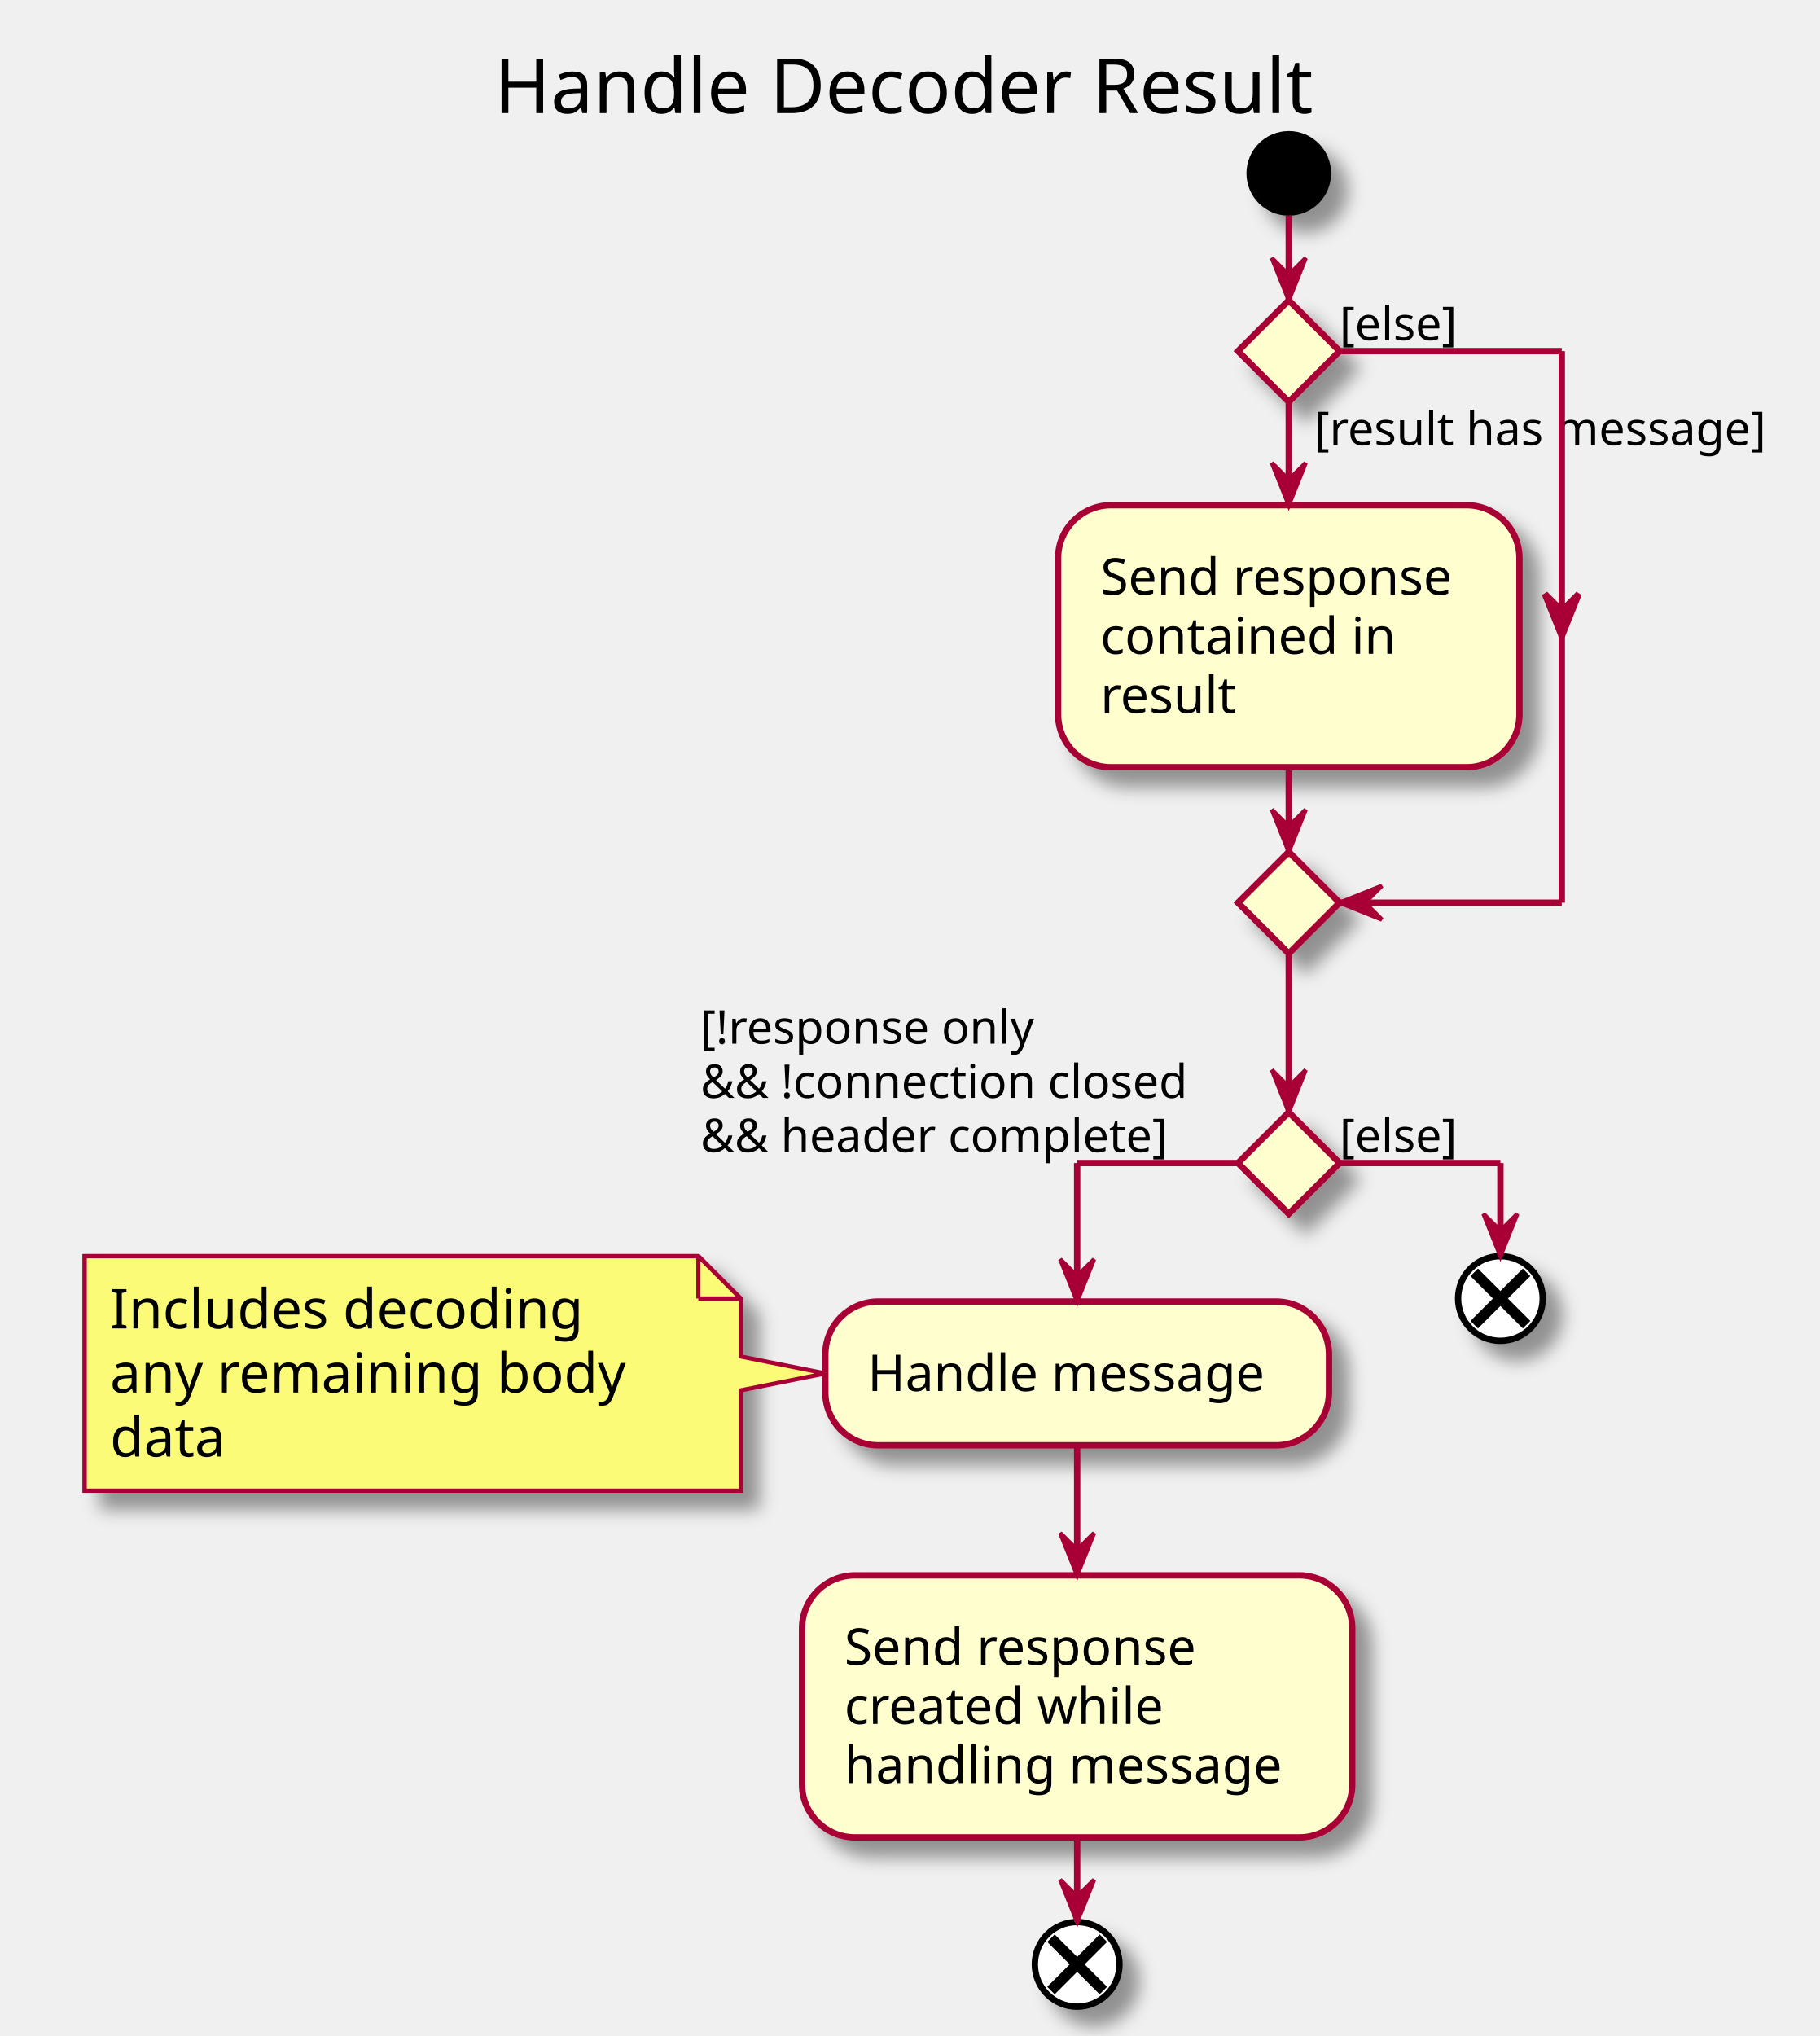
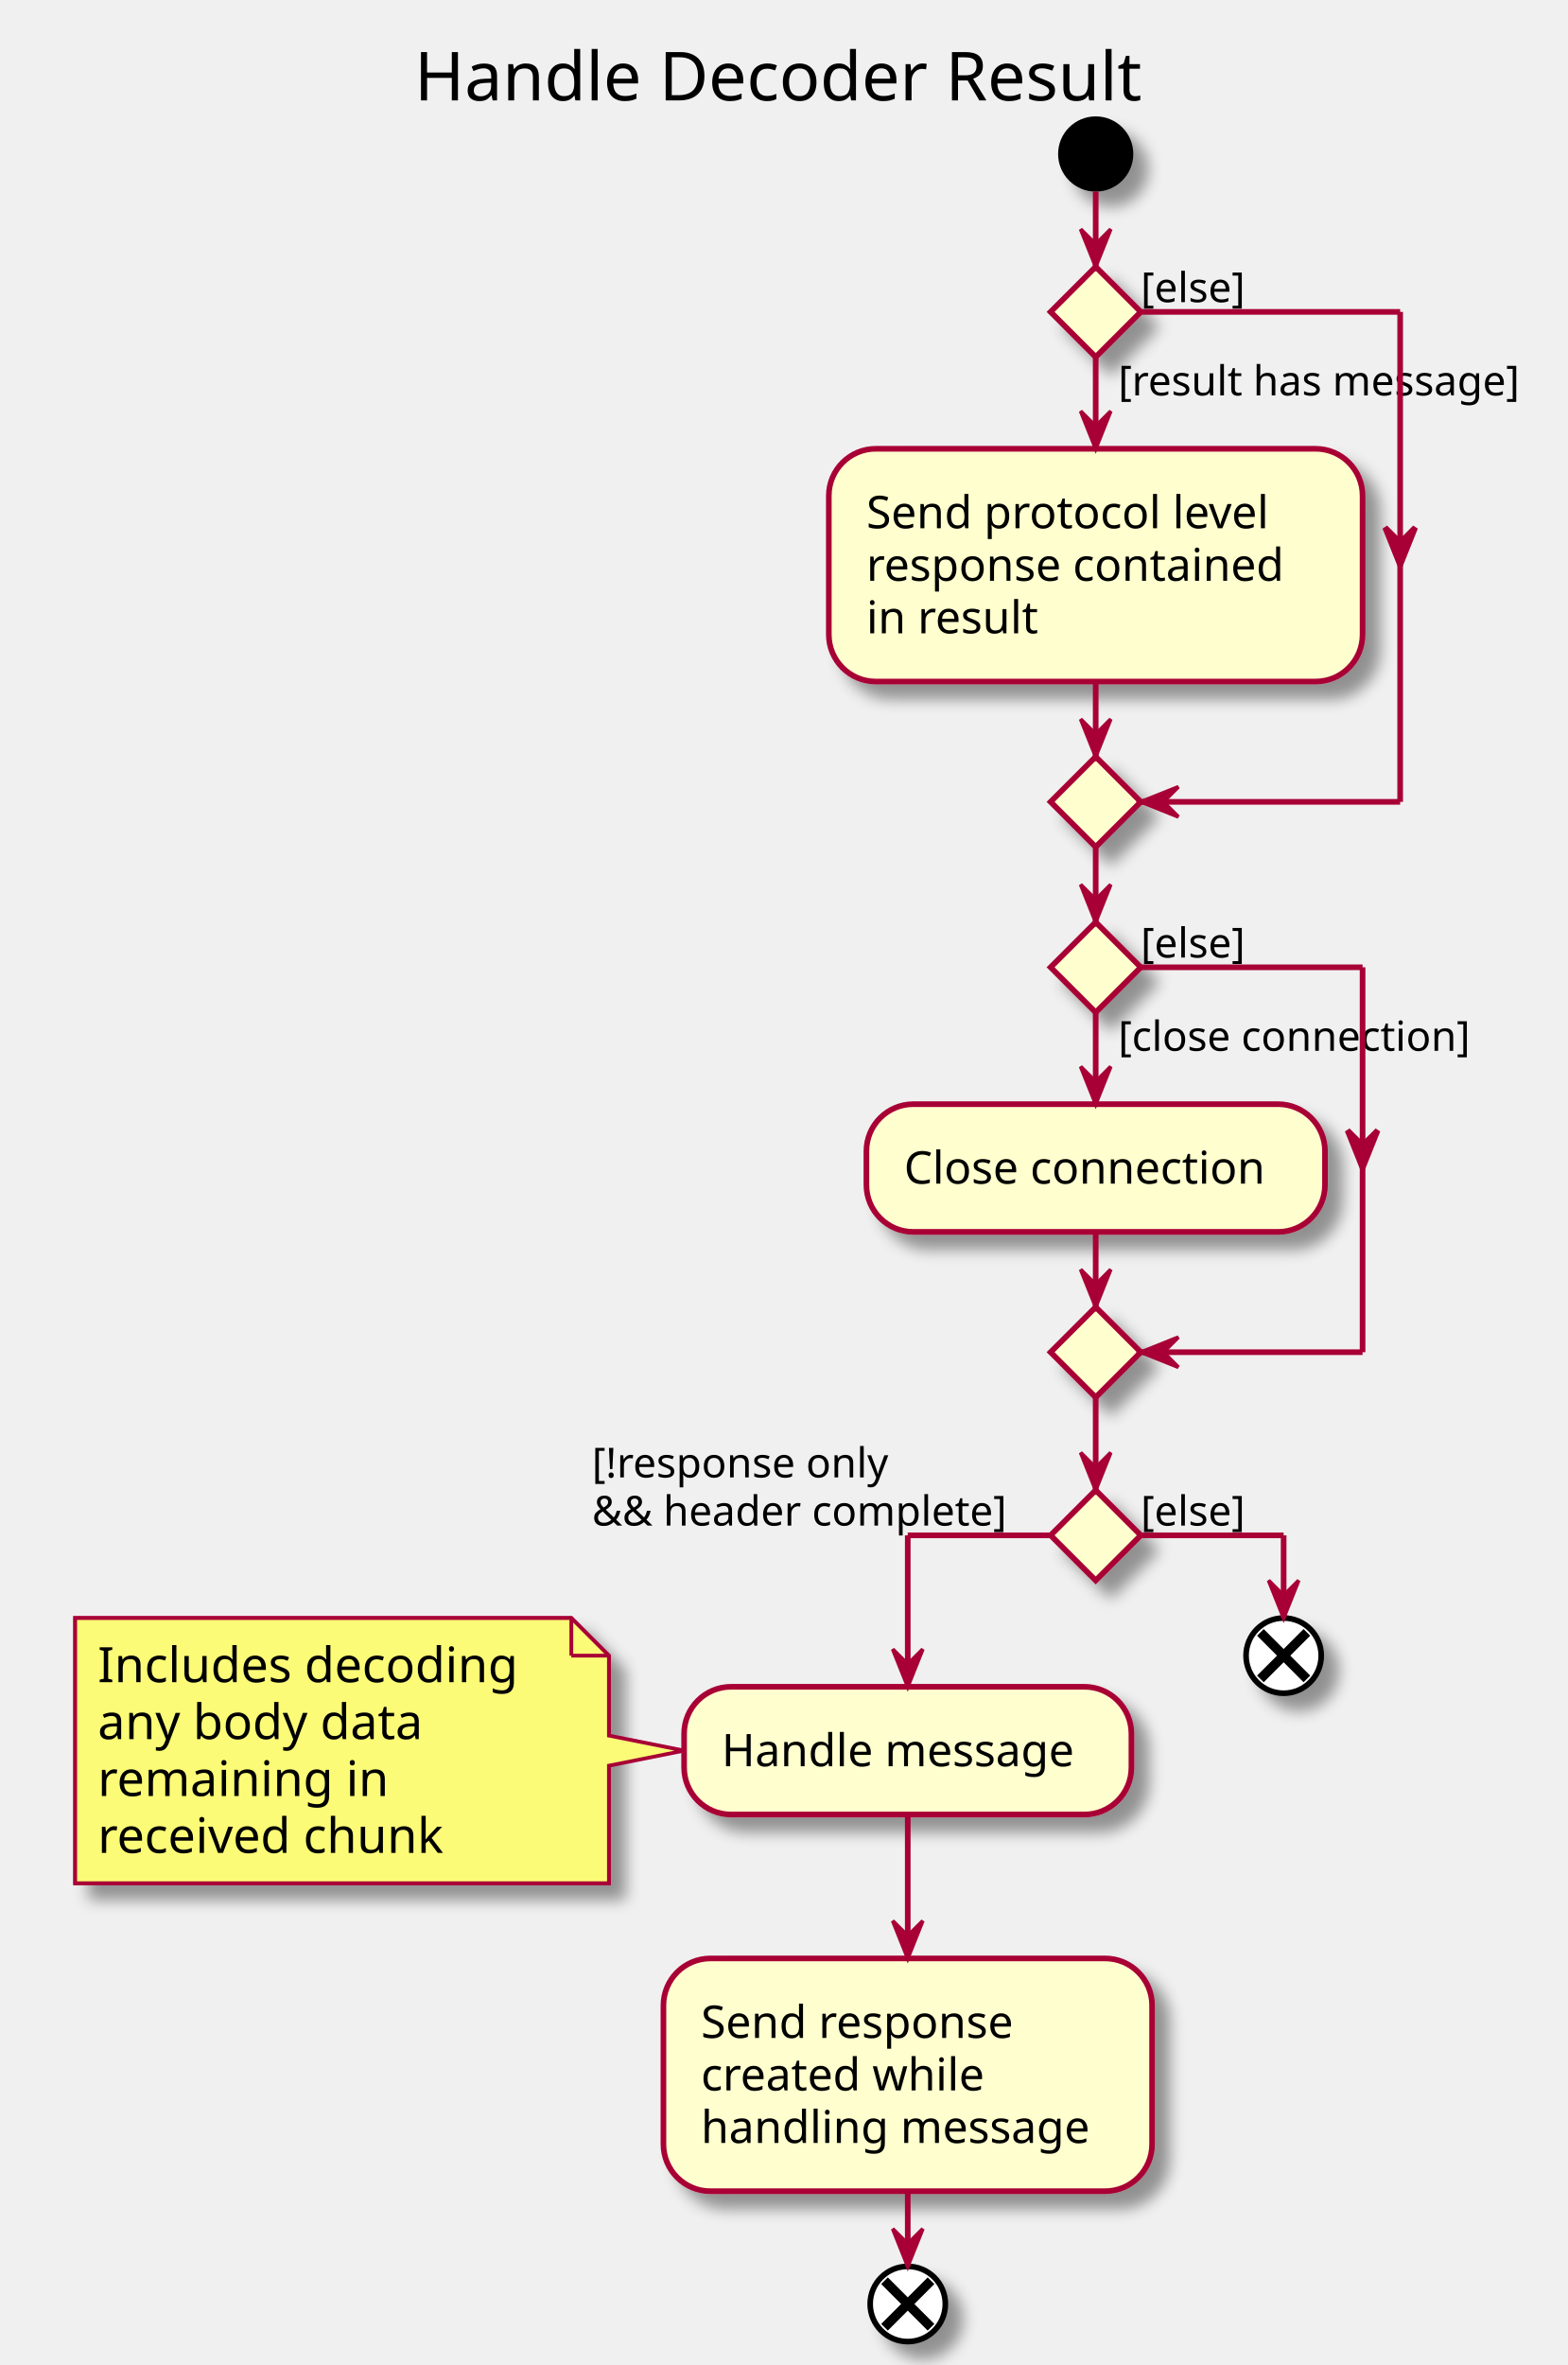
- <svg xmlns="http://www.w3.org/2000/svg" contentScriptType="application/ecmascript" contentStyleType="text/css" height="481px" preserveAspectRatio="none" style="width:430px;height:481px;" version="1.1" viewBox="0 0 430 481" width="430px" zoomAndPan="magnify">
+ <svg xmlns="http://www.w3.org/2000/svg" contentScriptType="application/ecmascript" contentStyleType="text/css" height="629px" preserveAspectRatio="none" style="width:417px;height:629px;" version="1.1" viewBox="0 0 417 629" width="417px" zoomAndPan="magnify">
  <defs>
-     <filter height="300%" id="fma3dfi" width="300%" x="-1" y="-1">
+     <filter height="300%" id="f3zmrus" width="300%" x="-1" y="-1">
      <feGaussianBlur result="blurOut" stdDeviation="2.0" />
      <feColorMatrix in="blurOut" result="blurOut2" type="matrix" values="0 0 0 0 0 0 0 0 0 0 0 0 0 0 0 0 0 0 .4 0" />
      <feOffset dx="4.0" dy="4.0" in="blurOut2" result="blurOut3" />
      <feBlend in="SourceGraphic" in2="blurOut3" mode="normal" />
    </filter>
  </defs>
  <g>
-     <text fill="#000000" font-family="sans-serif" font-size="18" lengthAdjust="spacingAndGlyphs" textLength="206" x="116.75" y="26.708">Handle Decoder Result</text>
-     <ellipse cx="304.5" cy="40.953" fill="#000000" filter="url(#fma3dfi)" rx="10" ry="10" style="stroke: none; stroke-width: 1.0;" />
-     <rect fill="#FEFECE" filter="url(#fma3dfi)" height="61.906" rx="12.5" ry="12.5" style="stroke: #A80036; stroke-width: 1.5;" width="109" x="250" y="119.356" />
-     <text fill="#000000" font-family="sans-serif" font-size="12" lengthAdjust="spacingAndGlyphs" textLength="89" x="260" y="140.494">Send response</text>
-     <text fill="#000000" font-family="sans-serif" font-size="12" lengthAdjust="spacingAndGlyphs" textLength="75" x="260" y="154.463">contained in</text>
-     <text fill="#000000" font-family="sans-serif" font-size="12" lengthAdjust="spacingAndGlyphs" textLength="34" x="260" y="168.432">result</text>
-     <polygon fill="#FEFECE" filter="url(#fma3dfi)" points="304.5,70.953,316.5,82.953,304.5,94.953,292.5,82.953,304.5,70.953" style="stroke: #A80036; stroke-width: 1.5;" />
-     <text fill="#000000" font-family="sans-serif" font-size="11" lengthAdjust="spacingAndGlyphs" textLength="119" x="310.5" y="105.164">[result has message]</text>
-     <text fill="#000000" font-family="sans-serif" font-size="11" lengthAdjust="spacingAndGlyphs" textLength="31" x="316.5" y="80.359">[else]</text>
-     <polygon fill="#FEFECE" filter="url(#fma3dfi)" points="304.5,201.262,316.5,213.262,304.5,225.262,292.5,213.262,304.5,201.262" style="stroke: #A80036; stroke-width: 1.5;" />
-     <polygon fill="#FEFECE" filter="url(#fma3dfi)" points="304.5,262.77,316.5,274.77,304.5,286.77,292.5,274.77,304.5,262.77" style="stroke: #A80036; stroke-width: 1.5;" />
-     <text fill="#000000" font-family="sans-serif" font-size="11" lengthAdjust="spacingAndGlyphs" textLength="88" x="165.5" y="246.566">[!response only</text>
-     <text fill="#000000" font-family="sans-serif" font-size="11" lengthAdjust="spacingAndGlyphs" textLength="127" x="165.5" y="259.371">&amp;&amp; !connection closed</text>
-     <text fill="#000000" font-family="sans-serif" font-size="11" lengthAdjust="spacingAndGlyphs" textLength="122" x="165.5" y="272.176">&amp;&amp; header complete]</text>
-     <text fill="#000000" font-family="sans-serif" font-size="11" lengthAdjust="spacingAndGlyphs" textLength="31" x="316.5" y="272.176">[else]</text>
-     <polygon fill="#FBFB77" filter="url(#fma3dfi)" points="20,296.77,20,352.168,175,352.168,175,306.77,165,296.77,20,296.77" style="stroke: #A80036; stroke-width: 1.0;" />
-     <polygon fill="#FBFB77" points="20,296.77,20,352.168,175,352.168,175,328.469,195,324.469,175,320.469,175,306.77,165,296.77,20,296.77" style="stroke: #A80036; stroke-width: 1.0;" />
-     <line style="stroke: #A80036; stroke-width: 1.0;" x1="165" x2="165" y1="296.77" y2="306.77" />
-     <line style="stroke: #A80036; stroke-width: 1.0;" x1="175" x2="165" y1="306.77" y2="306.77" />
-     <text fill="#000000" font-family="sans-serif" font-size="13" lengthAdjust="spacingAndGlyphs" textLength="117" x="26" y="313.837">Includes decoding</text>
-     <text fill="#000000" font-family="sans-serif" font-size="13" lengthAdjust="spacingAndGlyphs" textLength="130" x="26" y="328.97">any remaining body</text>
-     <text fill="#000000" font-family="sans-serif" font-size="13" lengthAdjust="spacingAndGlyphs" textLength="29" x="26" y="344.103">data</text>
-     <rect fill="#FEFECE" filter="url(#fma3dfi)" height="33.969" rx="12.5" ry="12.5" style="stroke: #A80036; stroke-width: 1.5;" width="119" x="195" y="307.485" />
-     <text fill="#000000" font-family="sans-serif" font-size="12" lengthAdjust="spacingAndGlyphs" textLength="99" x="205" y="328.623">Handle message</text>
-     <rect fill="#FEFECE" filter="url(#fma3dfi)" height="61.906" rx="12.5" ry="12.5" style="stroke: #A80036; stroke-width: 1.5;" width="130" x="189.5" y="372.168" />
-     <text fill="#000000" font-family="sans-serif" font-size="12" lengthAdjust="spacingAndGlyphs" textLength="89" x="199.5" y="393.307">Send response</text>
-     <text fill="#000000" font-family="sans-serif" font-size="12" lengthAdjust="spacingAndGlyphs" textLength="81" x="199.5" y="407.276">created while</text>
-     <text fill="#000000" font-family="sans-serif" font-size="12" lengthAdjust="spacingAndGlyphs" textLength="110" x="199.5" y="421.245">handling message</text>
-     <ellipse cx="254.5" cy="464.075" fill="#FFFFFF" filter="url(#fma3dfi)" rx="10" ry="10" style="stroke: #000000; stroke-width: 1.5;" />
-     <line style="stroke: #000000; stroke-width: 2.5;" x1="248.313" x2="260.687" y1="457.887" y2="470.262" />
-     <line style="stroke: #000000; stroke-width: 2.5;" x1="260.687" x2="248.313" y1="457.887" y2="470.262" />
-     <ellipse cx="354.5" cy="306.77" fill="#FFFFFF" filter="url(#fma3dfi)" rx="10" ry="10" style="stroke: #000000; stroke-width: 1.5;" />
-     <line style="stroke: #000000; stroke-width: 2.5;" x1="348.313" x2="360.687" y1="300.583" y2="312.957" />
-     <line style="stroke: #000000; stroke-width: 2.5;" x1="360.687" x2="348.313" y1="300.583" y2="312.957" />
-     <line style="stroke: #A80036; stroke-width: 1.5;" x1="304.5" x2="304.5" y1="94.953" y2="119.356" />
-     <polygon fill="#A80036" points="300.5,109.356,304.5,119.356,308.5,109.356,304.5,113.356" style="stroke: #A80036; stroke-width: 1.0;" />
-     <line style="stroke: #A80036; stroke-width: 1.5;" x1="316.5" x2="369" y1="82.953" y2="82.953" />
-     <polygon fill="#A80036" points="365,140.309,369,150.309,373,140.309,369,144.309" style="stroke: #A80036; stroke-width: 1.5;" />
-     <line style="stroke: #A80036; stroke-width: 1.5;" x1="369" x2="369" y1="82.953" y2="213.262" />
-     <line style="stroke: #A80036; stroke-width: 1.5;" x1="369" x2="316.5" y1="213.262" y2="213.262" />
-     <polygon fill="#A80036" points="326.5,209.262,316.5,213.262,326.5,217.262,322.5,213.262" style="stroke: #A80036; stroke-width: 1.0;" />
-     <line style="stroke: #A80036; stroke-width: 1.5;" x1="304.5" x2="304.5" y1="181.262" y2="201.262" />
-     <polygon fill="#A80036" points="300.5,191.262,304.5,201.262,308.5,191.262,304.5,195.262" style="stroke: #A80036; stroke-width: 1.0;" />
-     <line style="stroke: #A80036; stroke-width: 1.5;" x1="304.5" x2="304.5" y1="50.953" y2="70.953" />
-     <polygon fill="#A80036" points="300.5,60.953,304.5,70.953,308.5,60.953,304.5,64.953" style="stroke: #A80036; stroke-width: 1.0;" />
-     <line style="stroke: #A80036; stroke-width: 1.5;" x1="254.5" x2="254.5" y1="341.454" y2="372.168" />
-     <polygon fill="#A80036" points="250.5,362.168,254.5,372.168,258.5,362.168,254.5,366.168" style="stroke: #A80036; stroke-width: 1.0;" />
-     <line style="stroke: #A80036; stroke-width: 1.5;" x1="254.5" x2="254.5" y1="434.075" y2="454.075" />
-     <polygon fill="#A80036" points="250.5,444.075,254.5,454.075,258.5,444.075,254.5,448.075" style="stroke: #A80036; stroke-width: 1.0;" />
-     <line style="stroke: #A80036; stroke-width: 1.5;" x1="292.5" x2="254.5" y1="274.77" y2="274.77" />
-     <line style="stroke: #A80036; stroke-width: 1.5;" x1="254.5" x2="254.5" y1="274.77" y2="307.485" />
-     <polygon fill="#A80036" points="250.5,297.485,254.5,307.485,258.5,297.485,254.5,301.485" style="stroke: #A80036; stroke-width: 1.0;" />
-     <line style="stroke: #A80036; stroke-width: 1.5;" x1="316.5" x2="354.5" y1="274.77" y2="274.77" />
-     <line style="stroke: #A80036; stroke-width: 1.5;" x1="354.5" x2="354.5" y1="274.77" y2="296.77" />
-     <polygon fill="#A80036" points="350.5,286.77,354.5,296.77,358.5,286.77,354.5,290.77" style="stroke: #A80036; stroke-width: 1.0;" />
-     <line style="stroke: #A80036; stroke-width: 1.5;" x1="304.5" x2="304.5" y1="225.262" y2="262.77" />
-     <polygon fill="#A80036" points="300.5,252.77,304.5,262.77,308.5,252.77,304.5,256.77" style="stroke: #A80036; stroke-width: 1.0;" />
+     <text fill="#000000" font-family="sans-serif" font-size="18" lengthAdjust="spacingAndGlyphs" textLength="206" x="110.25" y="26.708">Handle Decoder Result</text>
+     <ellipse cx="291.5" cy="40.953" fill="#000000" filter="url(#f3zmrus)" rx="10" ry="10" style="stroke: none; stroke-width: 1.0;" />
+     <rect fill="#FEFECE" filter="url(#f3zmrus)" height="61.906" rx="12.5" ry="12.5" style="stroke: #A80036; stroke-width: 1.5;" width="142" x="220.5" y="119.356" />
+     <text fill="#000000" font-family="sans-serif" font-size="12" lengthAdjust="spacingAndGlyphs" textLength="115" x="230.5" y="140.494">Send protocol level</text>
+     <text fill="#000000" font-family="sans-serif" font-size="12" lengthAdjust="spacingAndGlyphs" textLength="118" x="230.5" y="154.463">response contained</text>
+     <text fill="#000000" font-family="sans-serif" font-size="12" lengthAdjust="spacingAndGlyphs" textLength="49" x="230.5" y="168.432">in result</text>
+     <polygon fill="#FEFECE" filter="url(#f3zmrus)" points="291.5,70.953,303.5,82.953,291.5,94.953,279.5,82.953,291.5,70.953" style="stroke: #A80036; stroke-width: 1.5;" />
+     <text fill="#000000" font-family="sans-serif" font-size="11" lengthAdjust="spacingAndGlyphs" textLength="119" x="297.5" y="105.164">[result has message]</text>
+     <text fill="#000000" font-family="sans-serif" font-size="11" lengthAdjust="spacingAndGlyphs" textLength="31" x="303.5" y="80.359">[else]</text>
+     <polygon fill="#FEFECE" filter="url(#f3zmrus)" points="291.5,201.262,303.5,213.262,291.5,225.262,279.5,213.262,291.5,201.262" style="stroke: #A80036; stroke-width: 1.5;" />
+     <rect fill="#FEFECE" filter="url(#f3zmrus)" height="33.969" rx="12.5" ry="12.5" style="stroke: #A80036; stroke-width: 1.5;" width="122" x="230.5" y="293.664" />
+     <text fill="#000000" font-family="sans-serif" font-size="12" lengthAdjust="spacingAndGlyphs" textLength="102" x="240.5" y="314.803">Close connection</text>
+     <polygon fill="#FEFECE" filter="url(#f3zmrus)" points="291.5,245.262,303.5,257.262,291.5,269.262,279.5,257.262,291.5,245.262" style="stroke: #A80036; stroke-width: 1.5;" />
+     <text fill="#000000" font-family="sans-serif" font-size="11" lengthAdjust="spacingAndGlyphs" textLength="102" x="297.5" y="279.472">[close connection]</text>
+     <text fill="#000000" font-family="sans-serif" font-size="11" lengthAdjust="spacingAndGlyphs" textLength="31" x="303.5" y="254.667">[else]</text>
+     <polygon fill="#FEFECE" filter="url(#f3zmrus)" points="291.5,347.633,303.5,359.633,291.5,371.633,279.5,359.633,291.5,347.633" style="stroke: #A80036; stroke-width: 1.5;" />
+     <polygon fill="#FEFECE" filter="url(#f3zmrus)" points="291.5,396.336,303.5,408.336,291.5,420.336,279.5,408.336,291.5,396.336" style="stroke: #A80036; stroke-width: 1.5;" />
+     <text fill="#000000" font-family="sans-serif" font-size="11" lengthAdjust="spacingAndGlyphs" textLength="88" x="157.5" y="392.938">[!response only</text>
+     <text fill="#000000" font-family="sans-serif" font-size="11" lengthAdjust="spacingAndGlyphs" textLength="122" x="157.5" y="405.742">&amp;&amp; header complete]</text>
+     <text fill="#000000" font-family="sans-serif" font-size="11" lengthAdjust="spacingAndGlyphs" textLength="31" x="303.5" y="405.742">[else]</text>
+     <polygon fill="#FBFB77" filter="url(#f3zmrus)" points="20,430.336,20,500.868,162,500.868,162,440.336,152,430.336,20,430.336" style="stroke: #A80036; stroke-width: 1.0;" />
+     <polygon fill="#FBFB77" points="20,430.336,20,500.868,162,500.868,162,469.602,182,465.602,162,461.602,162,440.336,152,430.336,20,430.336" style="stroke: #A80036; stroke-width: 1.0;" />
+     <line style="stroke: #A80036; stroke-width: 1.0;" x1="152" x2="152" y1="430.336" y2="440.336" />
+     <line style="stroke: #A80036; stroke-width: 1.0;" x1="162" x2="152" y1="440.336" y2="440.336" />
+     <text fill="#000000" font-family="sans-serif" font-size="13" lengthAdjust="spacingAndGlyphs" textLength="117" x="26" y="447.403">Includes decoding</text>
+     <text fill="#000000" font-family="sans-serif" font-size="13" lengthAdjust="spacingAndGlyphs" textLength="93" x="26" y="462.536">any body data</text>
+     <text fill="#000000" font-family="sans-serif" font-size="13" lengthAdjust="spacingAndGlyphs" textLength="82" x="26" y="477.669">remaining in</text>
+     <text fill="#000000" font-family="sans-serif" font-size="13" lengthAdjust="spacingAndGlyphs" textLength="99" x="26" y="492.802">received chunk</text>
+     <rect fill="#FEFECE" filter="url(#f3zmrus)" height="33.969" rx="12.5" ry="12.5" style="stroke: #A80036; stroke-width: 1.5;" width="119" x="182" y="448.618" />
+     <text fill="#000000" font-family="sans-serif" font-size="12" lengthAdjust="spacingAndGlyphs" textLength="99" x="192" y="469.756">Handle message</text>
+     <rect fill="#FEFECE" filter="url(#f3zmrus)" height="61.906" rx="12.5" ry="12.5" style="stroke: #A80036; stroke-width: 1.5;" width="130" x="176.5" y="520.868" />
+     <text fill="#000000" font-family="sans-serif" font-size="12" lengthAdjust="spacingAndGlyphs" textLength="89" x="186.5" y="542.006">Send response</text>
+     <text fill="#000000" font-family="sans-serif" font-size="12" lengthAdjust="spacingAndGlyphs" textLength="81" x="186.5" y="555.975">created while</text>
+     <text fill="#000000" font-family="sans-serif" font-size="12" lengthAdjust="spacingAndGlyphs" textLength="110" x="186.5" y="569.944">handling message</text>
+     <ellipse cx="241.5" cy="612.774" fill="#FFFFFF" filter="url(#f3zmrus)" rx="10" ry="10" style="stroke: #000000; stroke-width: 1.5;" />
+     <line style="stroke: #000000; stroke-width: 2.5;" x1="235.313" x2="247.687" y1="606.587" y2="618.961" />
+     <line style="stroke: #000000; stroke-width: 2.5;" x1="247.687" x2="235.313" y1="606.587" y2="618.961" />
+     <ellipse cx="341.5" cy="440.336" fill="#FFFFFF" filter="url(#f3zmrus)" rx="10" ry="10" style="stroke: #000000; stroke-width: 1.5;" />
+     <line style="stroke: #000000; stroke-width: 2.5;" x1="335.313" x2="347.687" y1="434.149" y2="446.524" />
+     <line style="stroke: #000000; stroke-width: 2.5;" x1="347.687" x2="335.313" y1="434.149" y2="446.524" />
+     <line style="stroke: #A80036; stroke-width: 1.5;" x1="291.5" x2="291.5" y1="94.953" y2="119.356" />
+     <polygon fill="#A80036" points="287.5,109.356,291.5,119.356,295.5,109.356,291.5,113.356" style="stroke: #A80036; stroke-width: 1.0;" />
+     <line style="stroke: #A80036; stroke-width: 1.5;" x1="303.5" x2="372.5" y1="82.953" y2="82.953" />
+     <polygon fill="#A80036" points="368.5,140.309,372.5,150.309,376.5,140.309,372.5,144.309" style="stroke: #A80036; stroke-width: 1.5;" />
+     <line style="stroke: #A80036; stroke-width: 1.5;" x1="372.5" x2="372.5" y1="82.953" y2="213.262" />
+     <line style="stroke: #A80036; stroke-width: 1.5;" x1="372.5" x2="303.5" y1="213.262" y2="213.262" />
+     <polygon fill="#A80036" points="313.5,209.262,303.5,213.262,313.5,217.262,309.5,213.262" style="stroke: #A80036; stroke-width: 1.0;" />
+     <line style="stroke: #A80036; stroke-width: 1.5;" x1="291.5" x2="291.5" y1="181.262" y2="201.262" />
+     <polygon fill="#A80036" points="287.5,191.262,291.5,201.262,295.5,191.262,291.5,195.262" style="stroke: #A80036; stroke-width: 1.0;" />
+     <line style="stroke: #A80036; stroke-width: 1.5;" x1="291.5" x2="291.5" y1="50.953" y2="70.953" />
+     <polygon fill="#A80036" points="287.5,60.953,291.5,70.953,295.5,60.953,291.5,64.953" style="stroke: #A80036; stroke-width: 1.0;" />
+     <line style="stroke: #A80036; stroke-width: 1.5;" x1="291.5" x2="291.5" y1="269.262" y2="293.664" />
+     <polygon fill="#A80036" points="287.5,283.664,291.5,293.664,295.5,283.664,291.5,287.664" style="stroke: #A80036; stroke-width: 1.0;" />
+     <line style="stroke: #A80036; stroke-width: 1.5;" x1="303.5" x2="362.5" y1="257.262" y2="257.262" />
+     <polygon fill="#A80036" points="358.5,300.648,362.5,310.648,366.5,300.648,362.5,304.648" style="stroke: #A80036; stroke-width: 1.5;" />
+     <line style="stroke: #A80036; stroke-width: 1.5;" x1="362.5" x2="362.5" y1="257.262" y2="359.633" />
+     <line style="stroke: #A80036; stroke-width: 1.5;" x1="362.5" x2="303.5" y1="359.633" y2="359.633" />
+     <polygon fill="#A80036" points="313.5,355.633,303.5,359.633,313.5,363.633,309.5,359.633" style="stroke: #A80036; stroke-width: 1.0;" />
+     <line style="stroke: #A80036; stroke-width: 1.5;" x1="291.5" x2="291.5" y1="327.633" y2="347.633" />
+     <polygon fill="#A80036" points="287.5,337.633,291.5,347.633,295.5,337.633,291.5,341.633" style="stroke: #A80036; stroke-width: 1.0;" />
+     <line style="stroke: #A80036; stroke-width: 1.5;" x1="291.5" x2="291.5" y1="225.262" y2="245.262" />
+     <polygon fill="#A80036" points="287.5,235.262,291.5,245.262,295.5,235.262,291.5,239.262" style="stroke: #A80036; stroke-width: 1.0;" />
+     <line style="stroke: #A80036; stroke-width: 1.5;" x1="241.5" x2="241.5" y1="482.586" y2="520.868" />
+     <polygon fill="#A80036" points="237.5,510.868,241.5,520.868,245.5,510.868,241.5,514.868" style="stroke: #A80036; stroke-width: 1.0;" />
+     <line style="stroke: #A80036; stroke-width: 1.5;" x1="241.5" x2="241.5" y1="582.774" y2="602.774" />
+     <polygon fill="#A80036" points="237.5,592.774,241.5,602.774,245.5,592.774,241.5,596.774" style="stroke: #A80036; stroke-width: 1.0;" />
+     <line style="stroke: #A80036; stroke-width: 1.5;" x1="279.5" x2="241.5" y1="408.336" y2="408.336" />
+     <line style="stroke: #A80036; stroke-width: 1.5;" x1="241.5" x2="241.5" y1="408.336" y2="448.618" />
+     <polygon fill="#A80036" points="237.5,438.618,241.5,448.618,245.5,438.618,241.5,442.618" style="stroke: #A80036; stroke-width: 1.0;" />
+     <line style="stroke: #A80036; stroke-width: 1.5;" x1="303.5" x2="341.5" y1="408.336" y2="408.336" />
+     <line style="stroke: #A80036; stroke-width: 1.5;" x1="341.5" x2="341.5" y1="408.336" y2="430.336" />
+     <polygon fill="#A80036" points="337.5,420.336,341.5,430.336,345.5,420.336,341.5,424.336" style="stroke: #A80036; stroke-width: 1.0;" />
+     <line style="stroke: #A80036; stroke-width: 1.5;" x1="291.5" x2="291.5" y1="371.633" y2="396.336" />
+     <polygon fill="#A80036" points="287.5,386.336,291.5,396.336,295.5,386.336,291.5,390.336" style="stroke: #A80036; stroke-width: 1.0;" />
  </g>
</svg>
